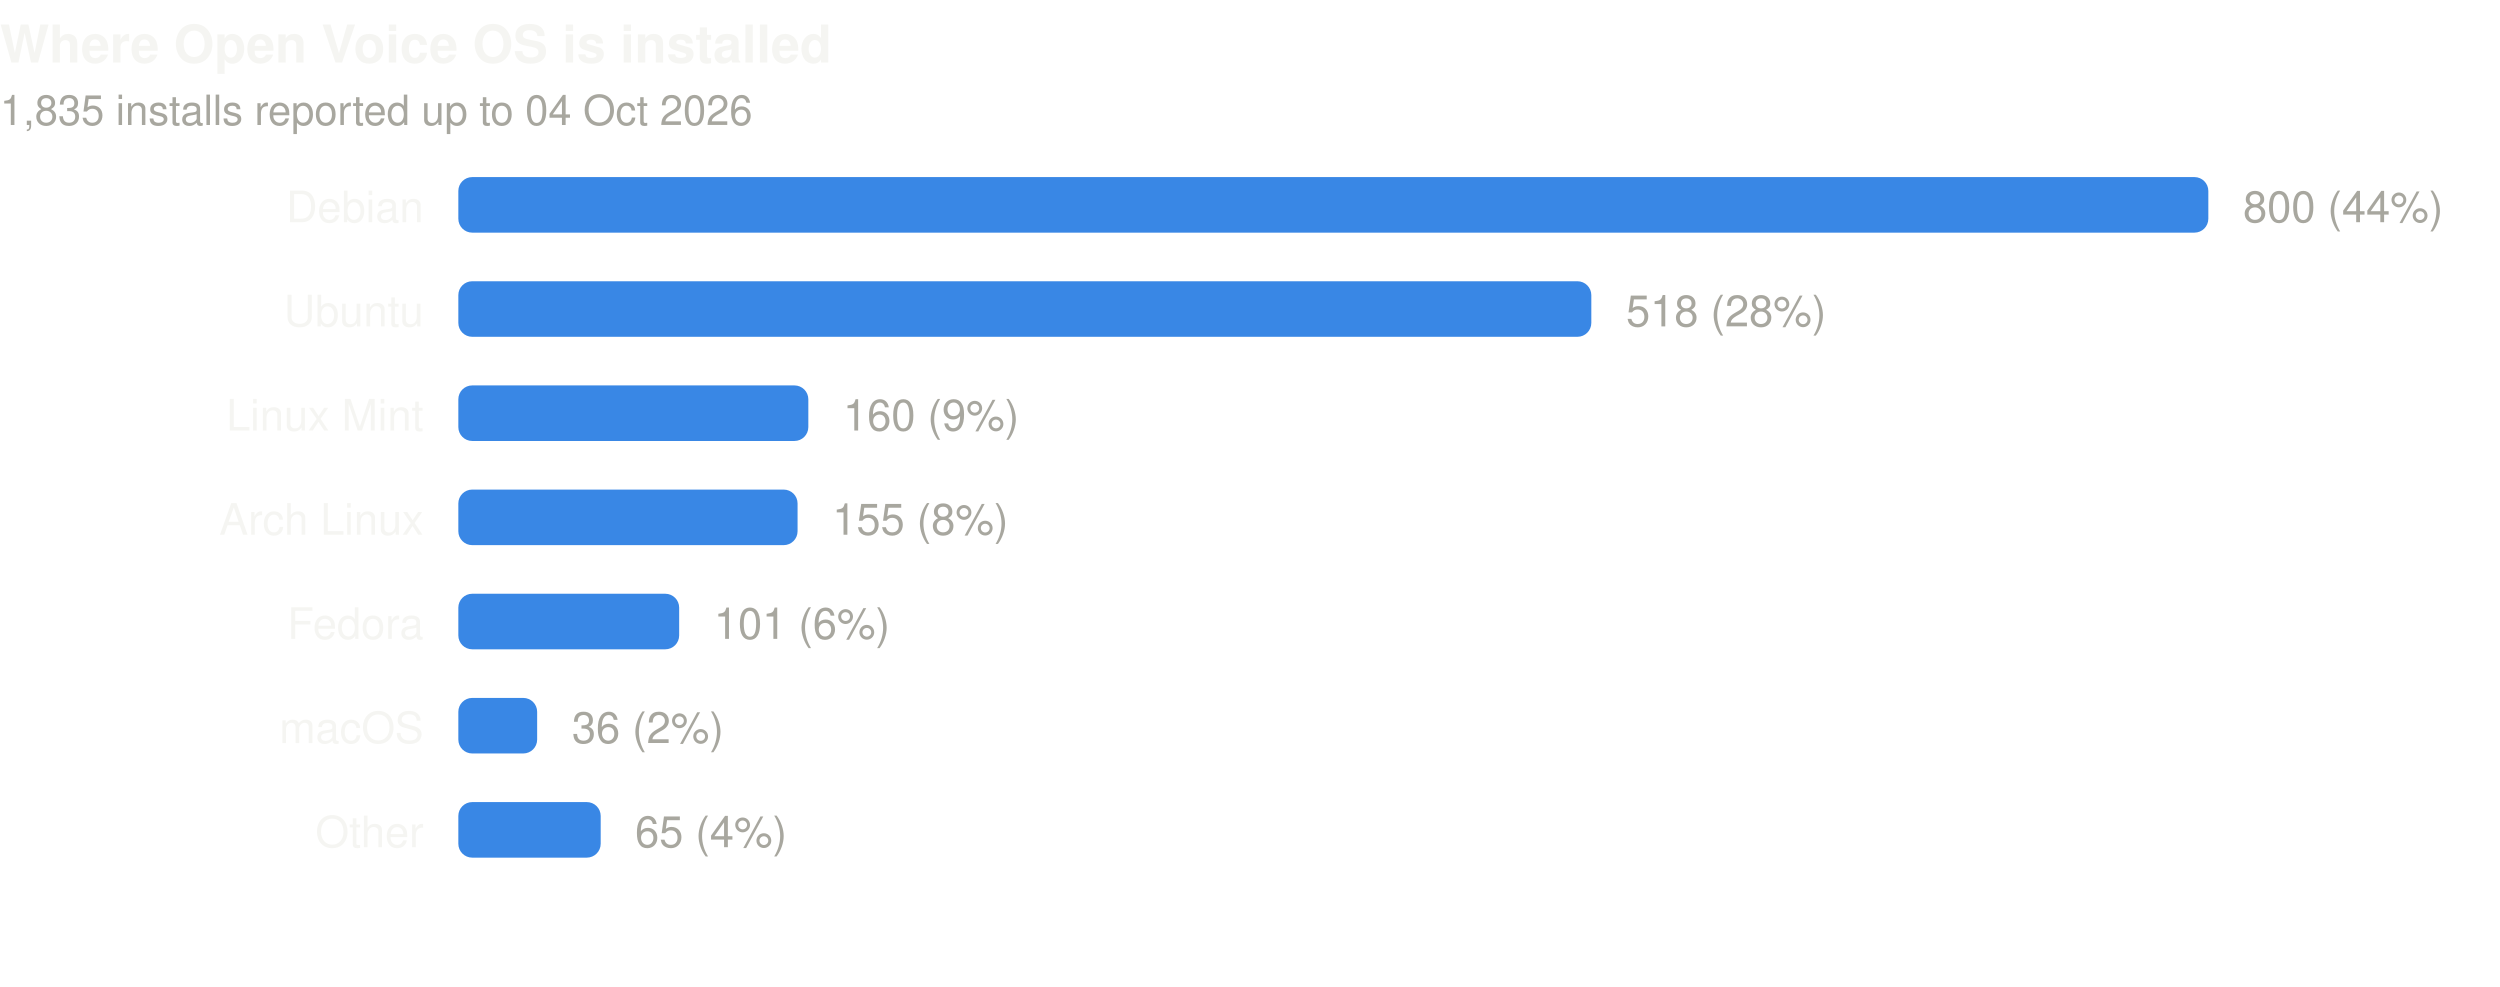
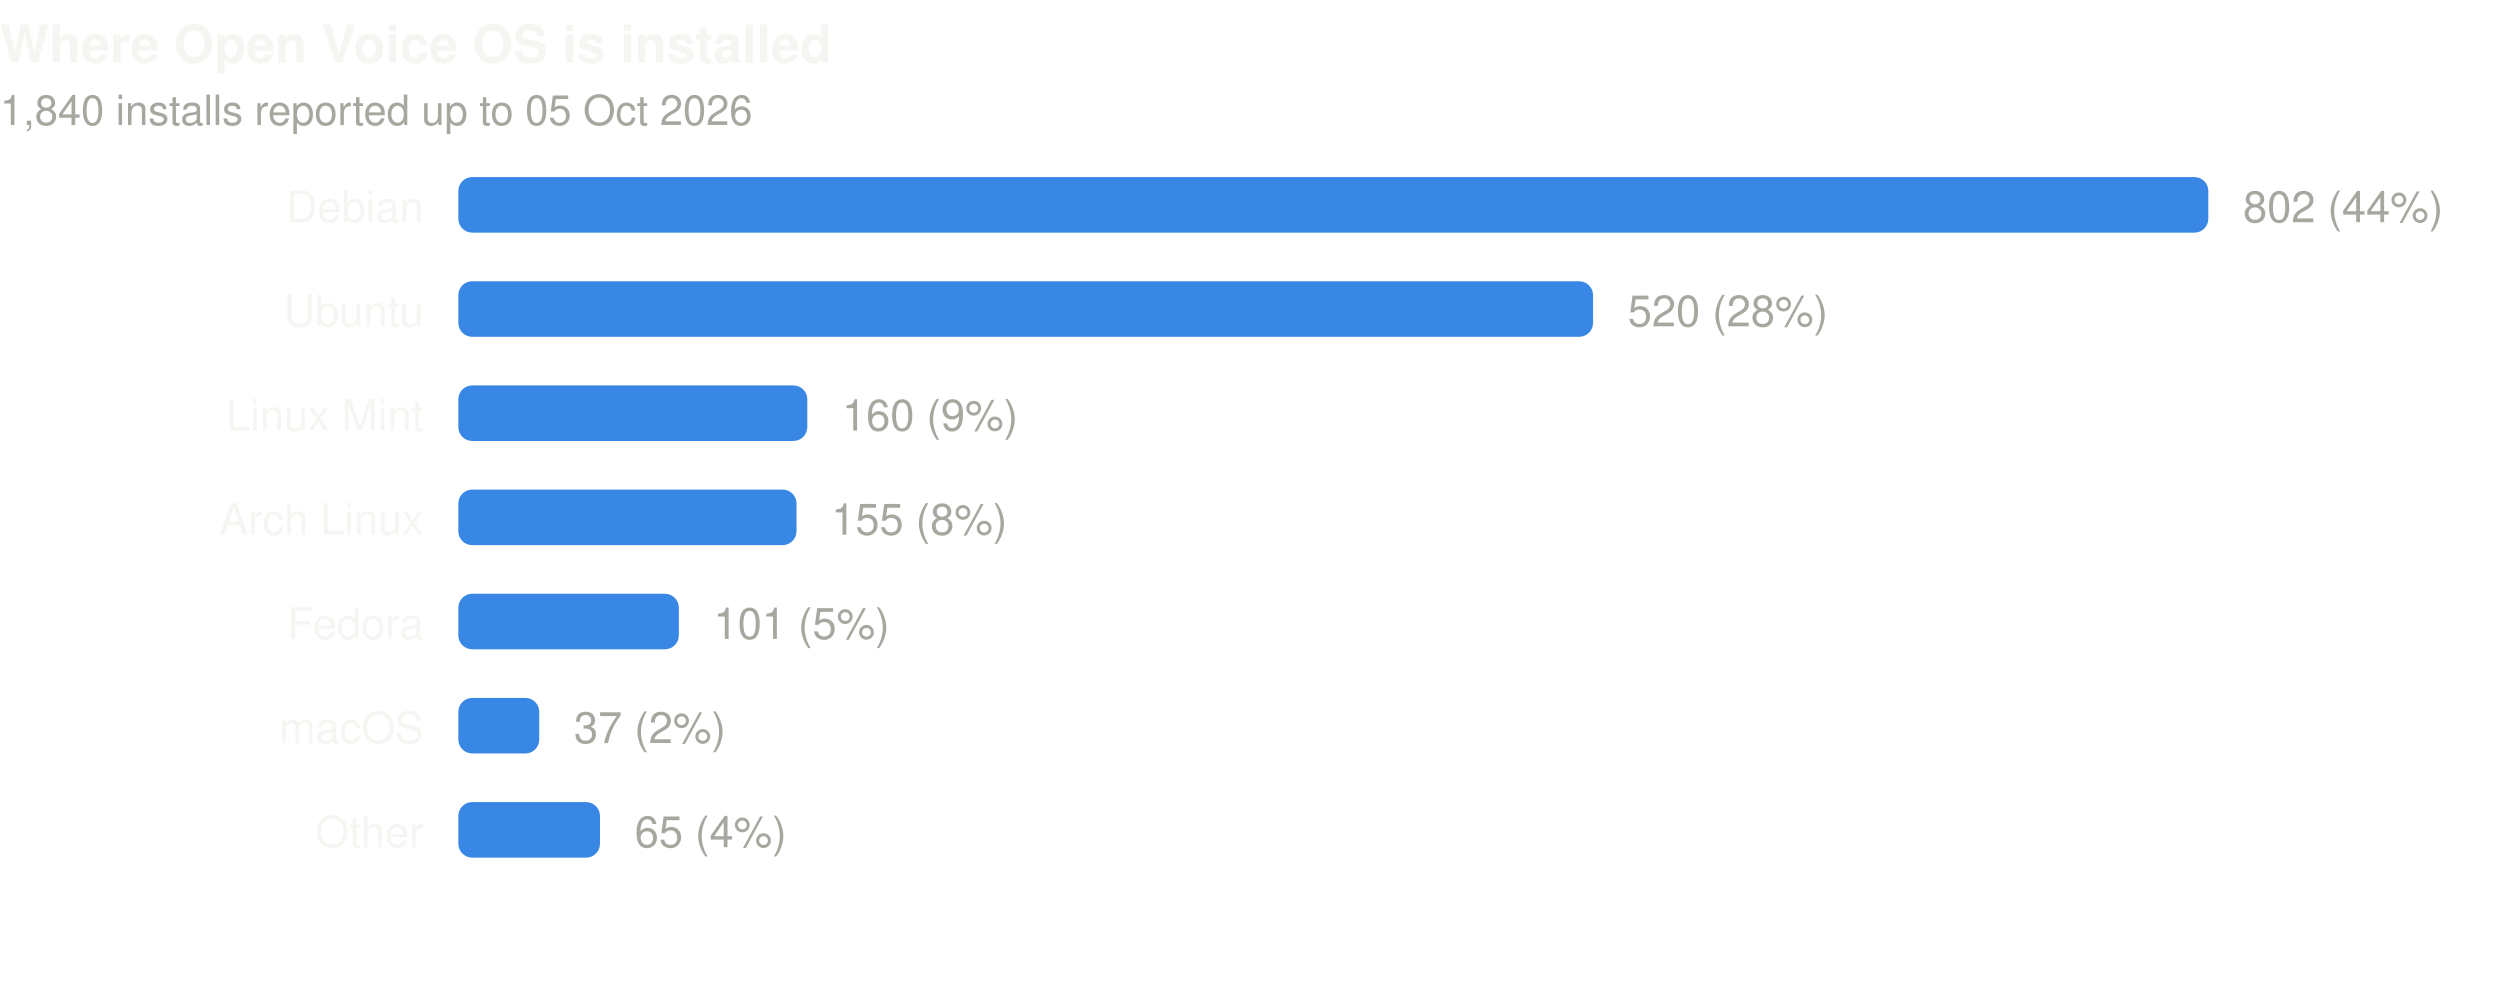
- <svg xmlns="http://www.w3.org/2000/svg" width="720" height="284" viewBox="0 0 720 284" role="img" aria-label="Where Open Voice OS is installed. 1,835 installs reported up to 04 Oct 2026">
+ <svg xmlns="http://www.w3.org/2000/svg" width="720" height="284" viewBox="0 0 720 284" role="img" aria-label="Where Open Voice OS is installed. 1,840 installs reported up to 05 Oct 2026">
  <text x="0" y="18" font-family="ui-sans-serif,-apple-system,BlinkMacSystemFont,'Segoe UI',Helvetica,Arial,sans-serif" font-size="15" font-weight="600" fill="#f5f5f2">Where Open Voice OS is installed</text>
-   <text x="0" y="36" font-family="ui-sans-serif,-apple-system,BlinkMacSystemFont,'Segoe UI',Helvetica,Arial,sans-serif" font-size="12" fill="#a8a79f">1,835 installs reported up to 04 Oct 2026</text>
+   <text x="0" y="36" font-family="ui-sans-serif,-apple-system,BlinkMacSystemFont,'Segoe UI',Helvetica,Arial,sans-serif" font-size="12" fill="#a8a79f">1,840 installs reported up to 05 Oct 2026</text>
  <text x="122" y="64.0" text-anchor="end" font-family="ui-sans-serif,-apple-system,BlinkMacSystemFont,'Segoe UI',Helvetica,Arial,sans-serif" font-size="12.5" fill="#f5f5f2">Debian</text>
  <rect x="132" y="51.0" width="504.0" height="16" rx="4" fill="#3987e5" />
-   <text x="646.0" y="64.0" font-family="ui-sans-serif,-apple-system,BlinkMacSystemFont,'Segoe UI',Helvetica,Arial,sans-serif" font-size="12.5" fill="#a8a79f">800 (44%)</text>
+   <text x="646.0" y="64.0" font-family="ui-sans-serif,-apple-system,BlinkMacSystemFont,'Segoe UI',Helvetica,Arial,sans-serif" font-size="12.5" fill="#a8a79f">802 (44%)</text>
  <text x="122" y="94.0" text-anchor="end" font-family="ui-sans-serif,-apple-system,BlinkMacSystemFont,'Segoe UI',Helvetica,Arial,sans-serif" font-size="12.5" fill="#f5f5f2">Ubuntu</text>
-   <rect x="132" y="81.0" width="326.3" height="16" rx="4" fill="#3987e5" />
-   <text x="468.3" y="94.0" font-family="ui-sans-serif,-apple-system,BlinkMacSystemFont,'Segoe UI',Helvetica,Arial,sans-serif" font-size="12.5" fill="#a8a79f">518 (28%)</text>
+   <rect x="132" y="81.0" width="326.8" height="16" rx="4" fill="#3987e5" />
+   <text x="468.8" y="94.0" font-family="ui-sans-serif,-apple-system,BlinkMacSystemFont,'Segoe UI',Helvetica,Arial,sans-serif" font-size="12.5" fill="#a8a79f">520 (28%)</text>
  <text x="122" y="124.0" text-anchor="end" font-family="ui-sans-serif,-apple-system,BlinkMacSystemFont,'Segoe UI',Helvetica,Arial,sans-serif" font-size="12.5" fill="#f5f5f2">Linux Mint</text>
-   <rect x="132" y="111.0" width="100.8" height="16" rx="4" fill="#3987e5" />
-   <text x="242.8" y="124.0" font-family="ui-sans-serif,-apple-system,BlinkMacSystemFont,'Segoe UI',Helvetica,Arial,sans-serif" font-size="12.5" fill="#a8a79f">160 (9%)</text>
+   <rect x="132" y="111.0" width="100.5" height="16" rx="4" fill="#3987e5" />
+   <text x="242.5" y="124.0" font-family="ui-sans-serif,-apple-system,BlinkMacSystemFont,'Segoe UI',Helvetica,Arial,sans-serif" font-size="12.5" fill="#a8a79f">160 (9%)</text>
  <text x="122" y="154.0" text-anchor="end" font-family="ui-sans-serif,-apple-system,BlinkMacSystemFont,'Segoe UI',Helvetica,Arial,sans-serif" font-size="12.5" fill="#f5f5f2">Arch Linux</text>
-   <rect x="132" y="141.0" width="97.7" height="16" rx="4" fill="#3987e5" />
-   <text x="239.7" y="154.0" font-family="ui-sans-serif,-apple-system,BlinkMacSystemFont,'Segoe UI',Helvetica,Arial,sans-serif" font-size="12.5" fill="#a8a79f">155 (8%)</text>
+   <rect x="132" y="141.0" width="97.4" height="16" rx="4" fill="#3987e5" />
+   <text x="239.4" y="154.0" font-family="ui-sans-serif,-apple-system,BlinkMacSystemFont,'Segoe UI',Helvetica,Arial,sans-serif" font-size="12.5" fill="#a8a79f">155 (8%)</text>
  <text x="122" y="184.0" text-anchor="end" font-family="ui-sans-serif,-apple-system,BlinkMacSystemFont,'Segoe UI',Helvetica,Arial,sans-serif" font-size="12.5" fill="#f5f5f2">Fedora</text>
-   <rect x="132" y="171.0" width="63.6" height="16" rx="4" fill="#3987e5" />
-   <text x="205.6" y="184.0" font-family="ui-sans-serif,-apple-system,BlinkMacSystemFont,'Segoe UI',Helvetica,Arial,sans-serif" font-size="12.5" fill="#a8a79f">101 (6%)</text>
+   <rect x="132" y="171.0" width="63.5" height="16" rx="4" fill="#3987e5" />
+   <text x="205.5" y="184.0" font-family="ui-sans-serif,-apple-system,BlinkMacSystemFont,'Segoe UI',Helvetica,Arial,sans-serif" font-size="12.5" fill="#a8a79f">101 (5%)</text>
  <text x="122" y="214.0" text-anchor="end" font-family="ui-sans-serif,-apple-system,BlinkMacSystemFont,'Segoe UI',Helvetica,Arial,sans-serif" font-size="12.5" fill="#f5f5f2">macOS</text>
-   <rect x="132" y="201.0" width="22.7" height="16" rx="4" fill="#3987e5" />
-   <text x="164.7" y="214.0" font-family="ui-sans-serif,-apple-system,BlinkMacSystemFont,'Segoe UI',Helvetica,Arial,sans-serif" font-size="12.5" fill="#a8a79f">36 (2%)</text>
+   <rect x="132" y="201.0" width="23.3" height="16" rx="4" fill="#3987e5" />
+   <text x="165.3" y="214.0" font-family="ui-sans-serif,-apple-system,BlinkMacSystemFont,'Segoe UI',Helvetica,Arial,sans-serif" font-size="12.5" fill="#a8a79f">37 (2%)</text>
  <text x="122" y="244.0" text-anchor="end" font-family="ui-sans-serif,-apple-system,BlinkMacSystemFont,'Segoe UI',Helvetica,Arial,sans-serif" font-size="12.5" fill="#f5f5f2">Other</text>
-   <rect x="132" y="231.0" width="41.0" height="16" rx="4" fill="#3987e5" />
-   <text x="182.9" y="244.0" font-family="ui-sans-serif,-apple-system,BlinkMacSystemFont,'Segoe UI',Helvetica,Arial,sans-serif" font-size="12.5" fill="#a8a79f">65 (4%)</text>
+   <rect x="132" y="231.0" width="40.8" height="16" rx="4" fill="#3987e5" />
+   <text x="182.8" y="244.0" font-family="ui-sans-serif,-apple-system,BlinkMacSystemFont,'Segoe UI',Helvetica,Arial,sans-serif" font-size="12.5" fill="#a8a79f">65 (4%)</text>
</svg>
